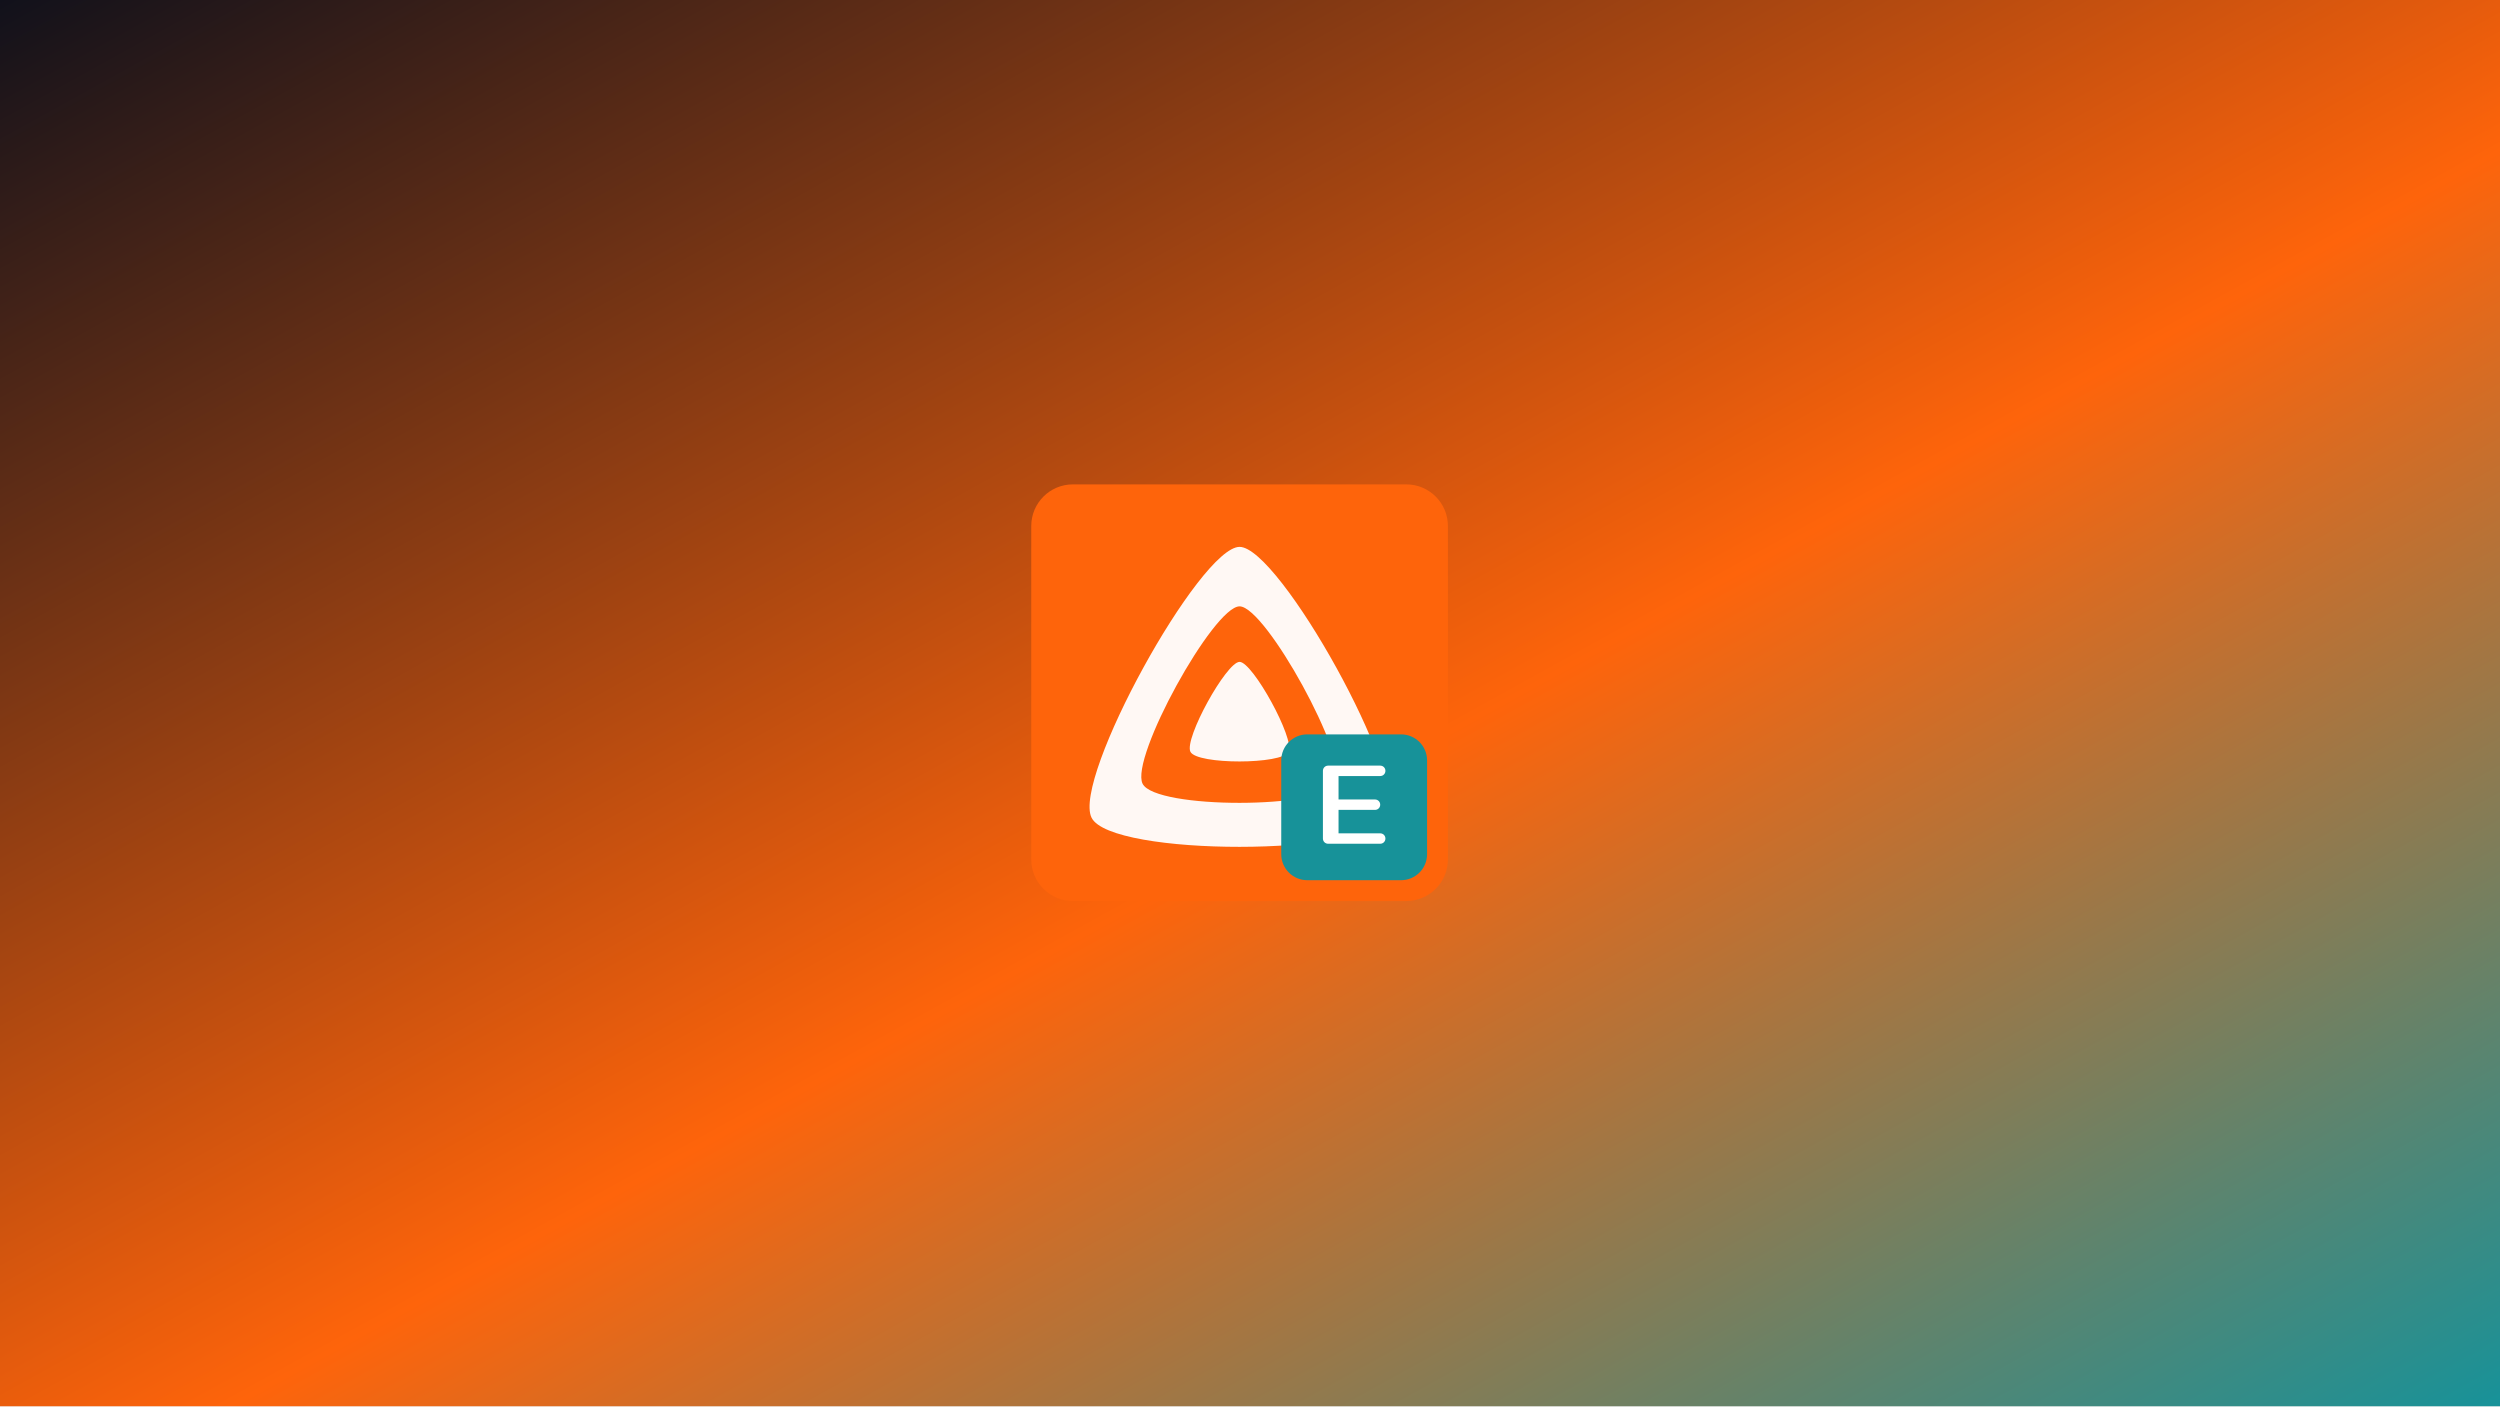
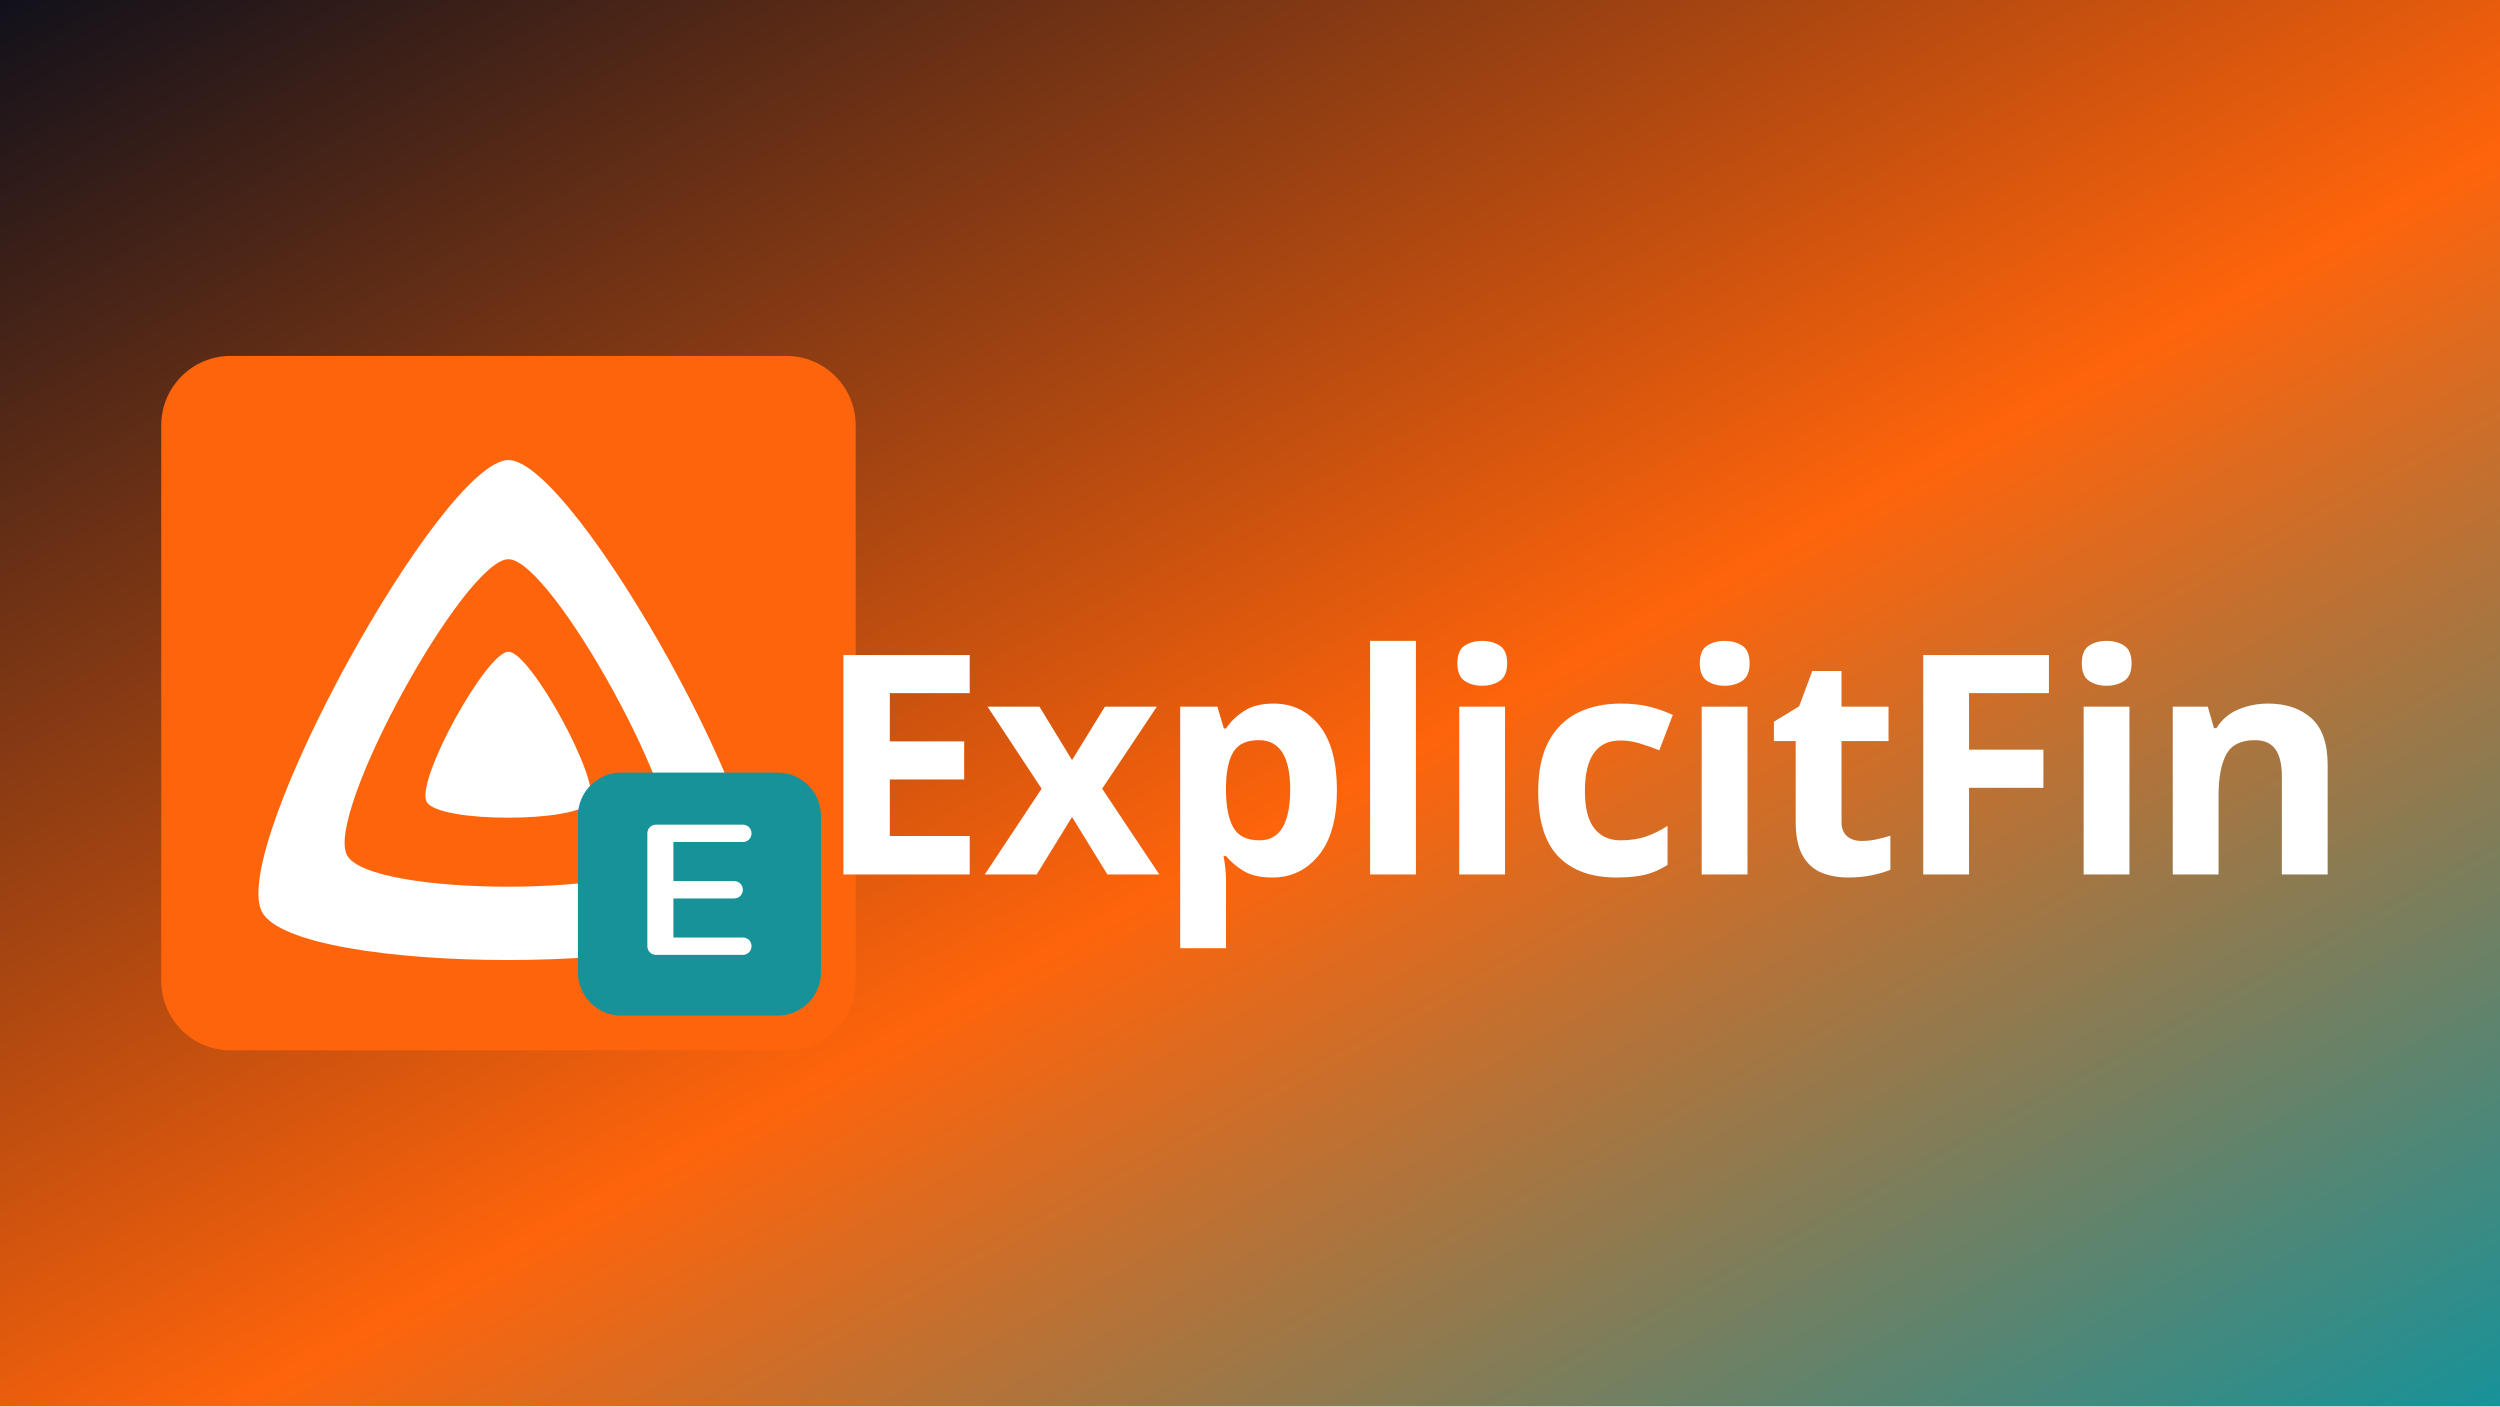
<svg xmlns="http://www.w3.org/2000/svg" width="1920" height="1080" viewBox="0 0 1920 1080">
  <defs>
    <linearGradient id="g" x1="0" y1="0" x2="1" y2="1">
      <stop offset="0%" stop-color="#11111b" />
      <stop offset="55%" stop-color="#fe640b" />
      <stop offset="100%" stop-color="#179299" />
    </linearGradient>
+     <style type="text/css">
+       .title {
+         font-family: "Nunito", "Quicksand", "Comfortaa", "Arial Rounded MT Bold", ui-rounded, sans-serif;
+         font-weight: 700;
+         font-size: 236px;
+         fill: #ffffff;
+         letter-spacing: -0.015em;
+       }
+     </style>
  </defs>
  <rect width="1920" height="1080" fill="url(#g)" />
-   <g transform="translate(760,340) scale(8)">
+   <g transform="translate(70.5, 220) scale(13.33333)">
    <rect width="40" height="40" x="4" y="4" rx="4" fill="#fe640b" />
-     <path fill="#ffffff" opacity="0.95" d="M 24 10 C 20.19 10 7.92 32.24 9.79 36 C 11.66 39.75 36.36 39.71 38.21 36 C 40.25 32.29 27.81 10 24 10 Z M 33.31 32.74 C 32.1 35.17 15.92 35.2 14.69 32.74 C 13.46 30.28 21.5 15.71 24 15.71 C 26.5 15.71 34.52 30.31 33.31 32.74 Z M 24 21.04 C 22.74 21.04 18.66 28.42 19.28 29.67 C 19.9 30.92 28.1 30.9 28.71 29.67 C 29.32 28.44 25.26 21.04 24 21.04 Z" />
+     <path fill="#ffffff" d="M 24 10 C 20.19 10 7.92 32.24 9.79 36 C 11.66 39.75 36.36 39.71 38.21 36 C 40.25 32.29 27.81 10 24 10 Z M 33.31 32.74 C 32.1 35.17 15.92 35.2 14.69 32.74 C 13.46 30.28 21.5 15.71 24 15.71 C 26.5 15.71 34.52 30.31 33.31 32.74 Z M 24 21.04 C 22.74 21.04 18.66 28.42 19.28 29.67 C 19.9 30.92 28.1 30.9 28.71 29.67 C 29.32 28.44 25.26 21.04 24 21.04 Z" />
    <rect width="14" height="14" x="28" y="28" rx="2.5" fill="#179299" />
    <path fill="#ffffff" d="M 32 31.5 C 32 31.22 32.22 31 32.5 31 H 37.5 C 37.78 31 38 31.22 38 31.5 C 38 31.78 37.78 32 37.5 32 H 33.5 V 34.25 H 37 C 37.28 34.25 37.5 34.47 37.5 34.75 C 37.5 35.03 37.28 35.25 37 35.25 H 33.5 V 37.5 H 37.5 C 37.78 37.5 38 37.72 38 38 C 38 38.28 37.78 38.5 37.5 38.5 H 32.5 C 32.22 38.5 32 38.28 32 38 Z" />
  </g>
+   <text class="title" x="626.5" y="580" dominant-baseline="central">ExplicitFin</text>
</svg>
